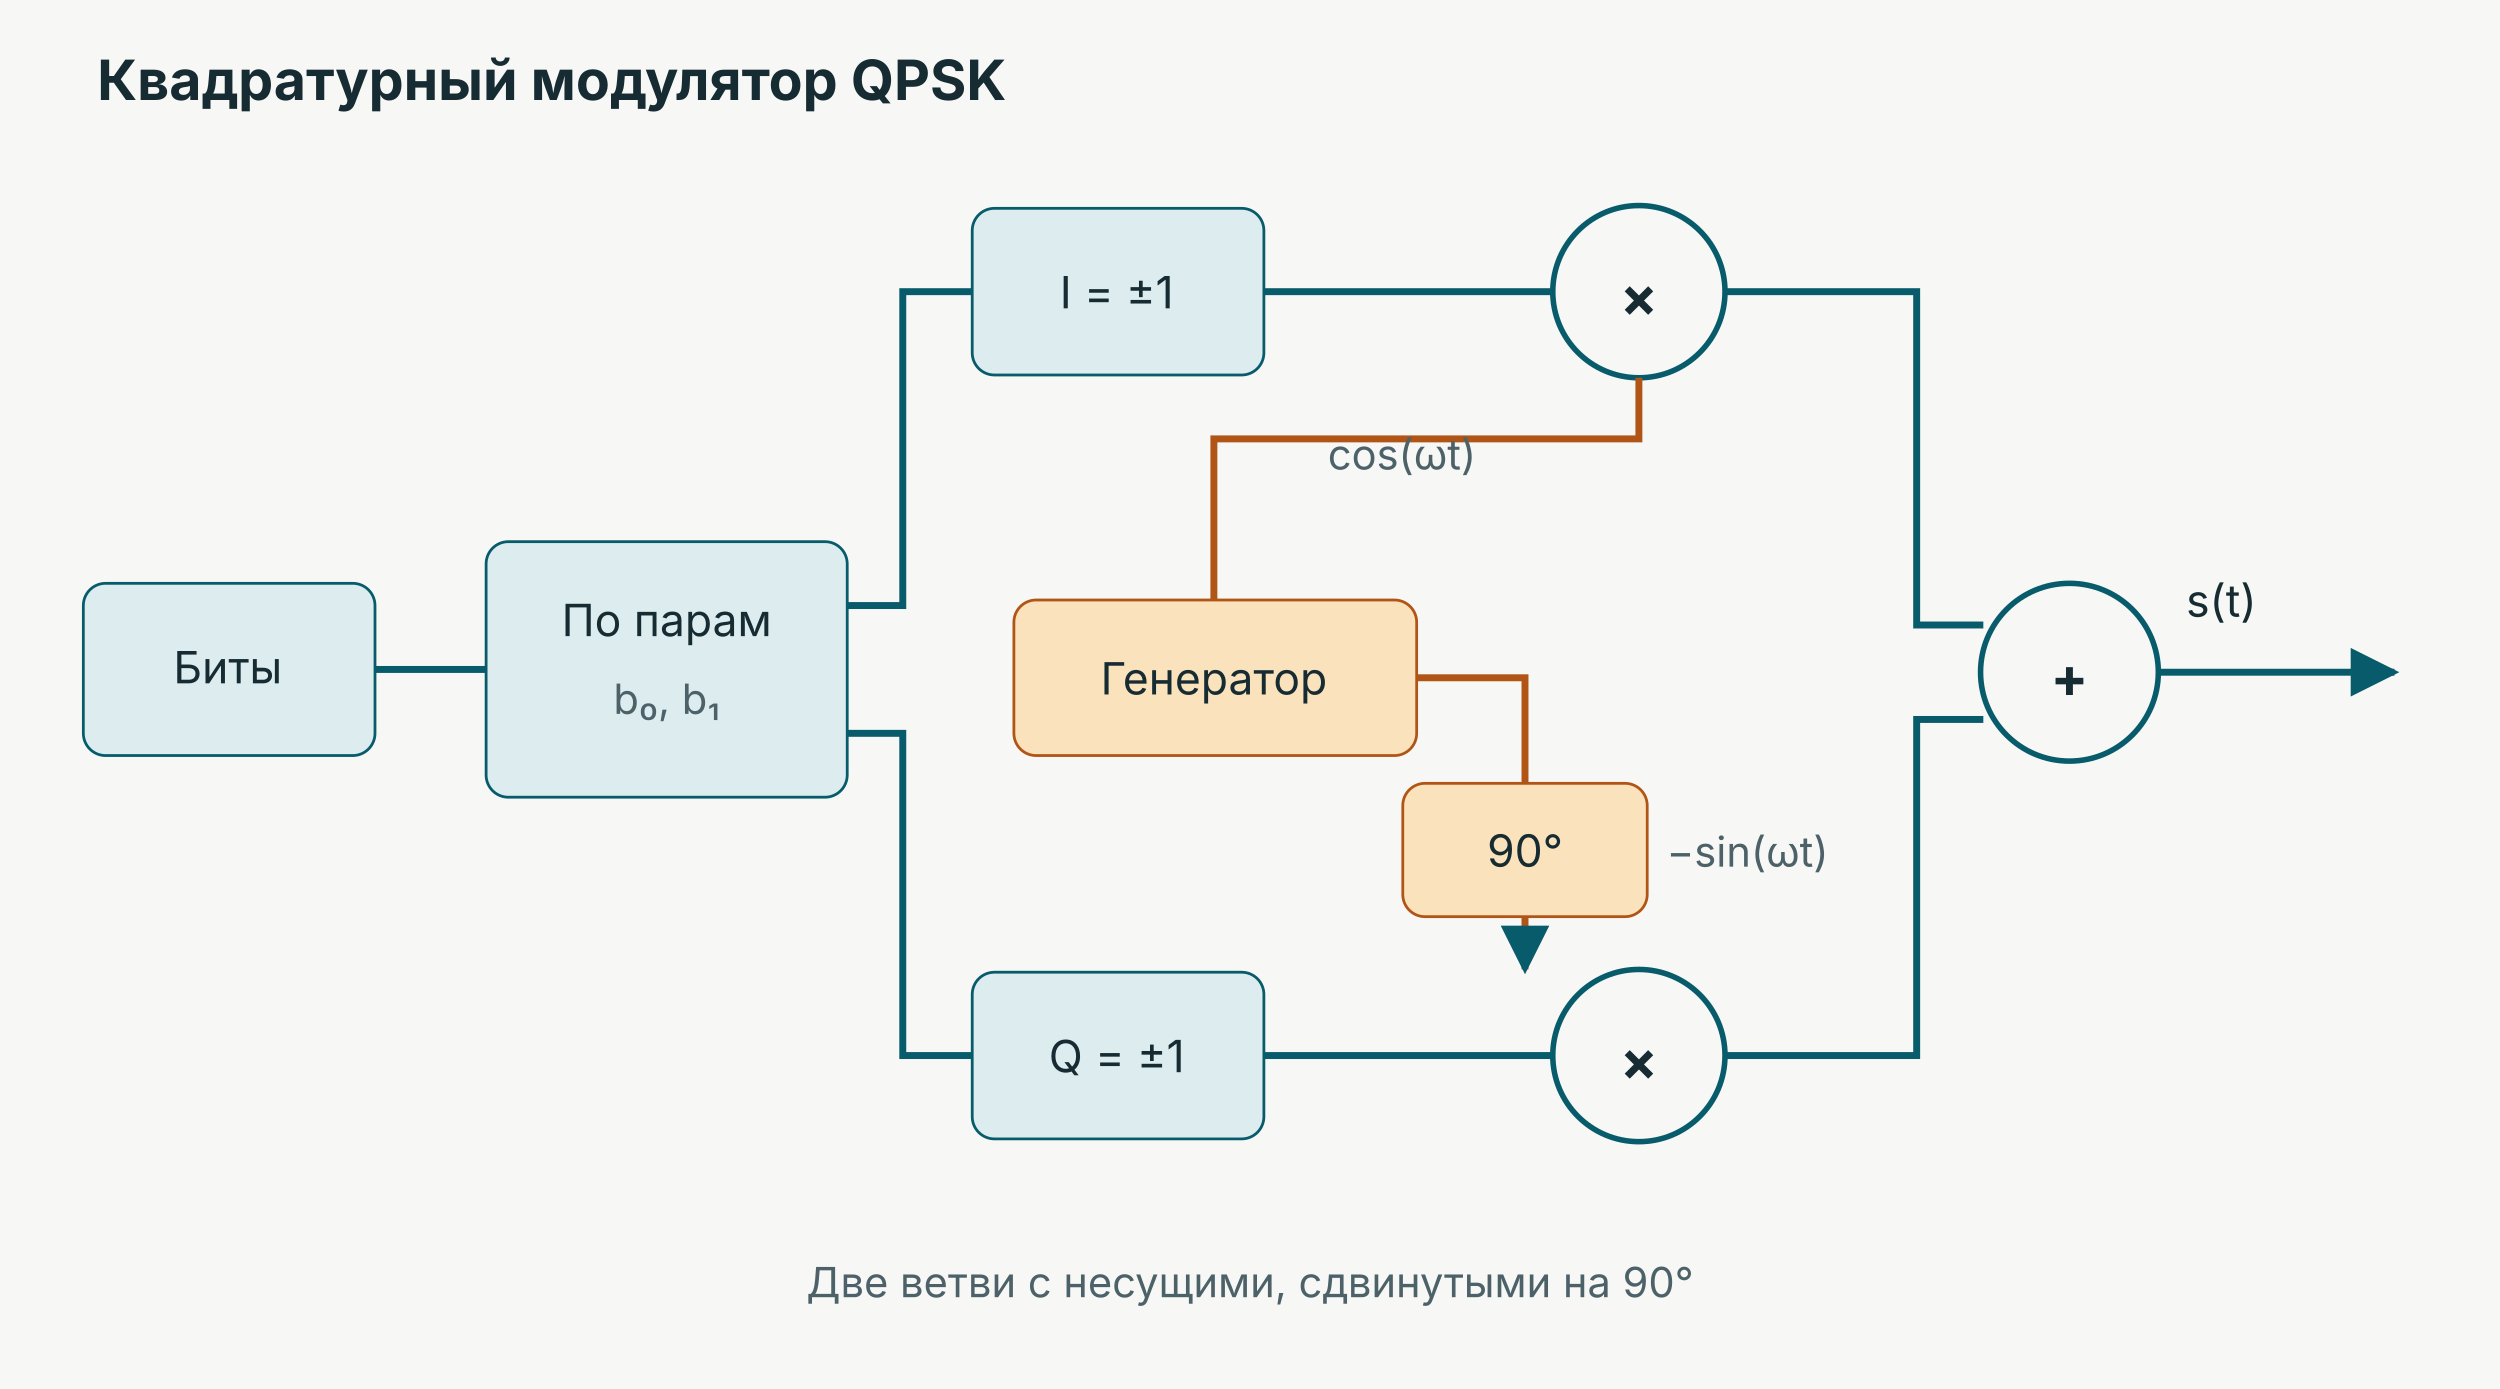
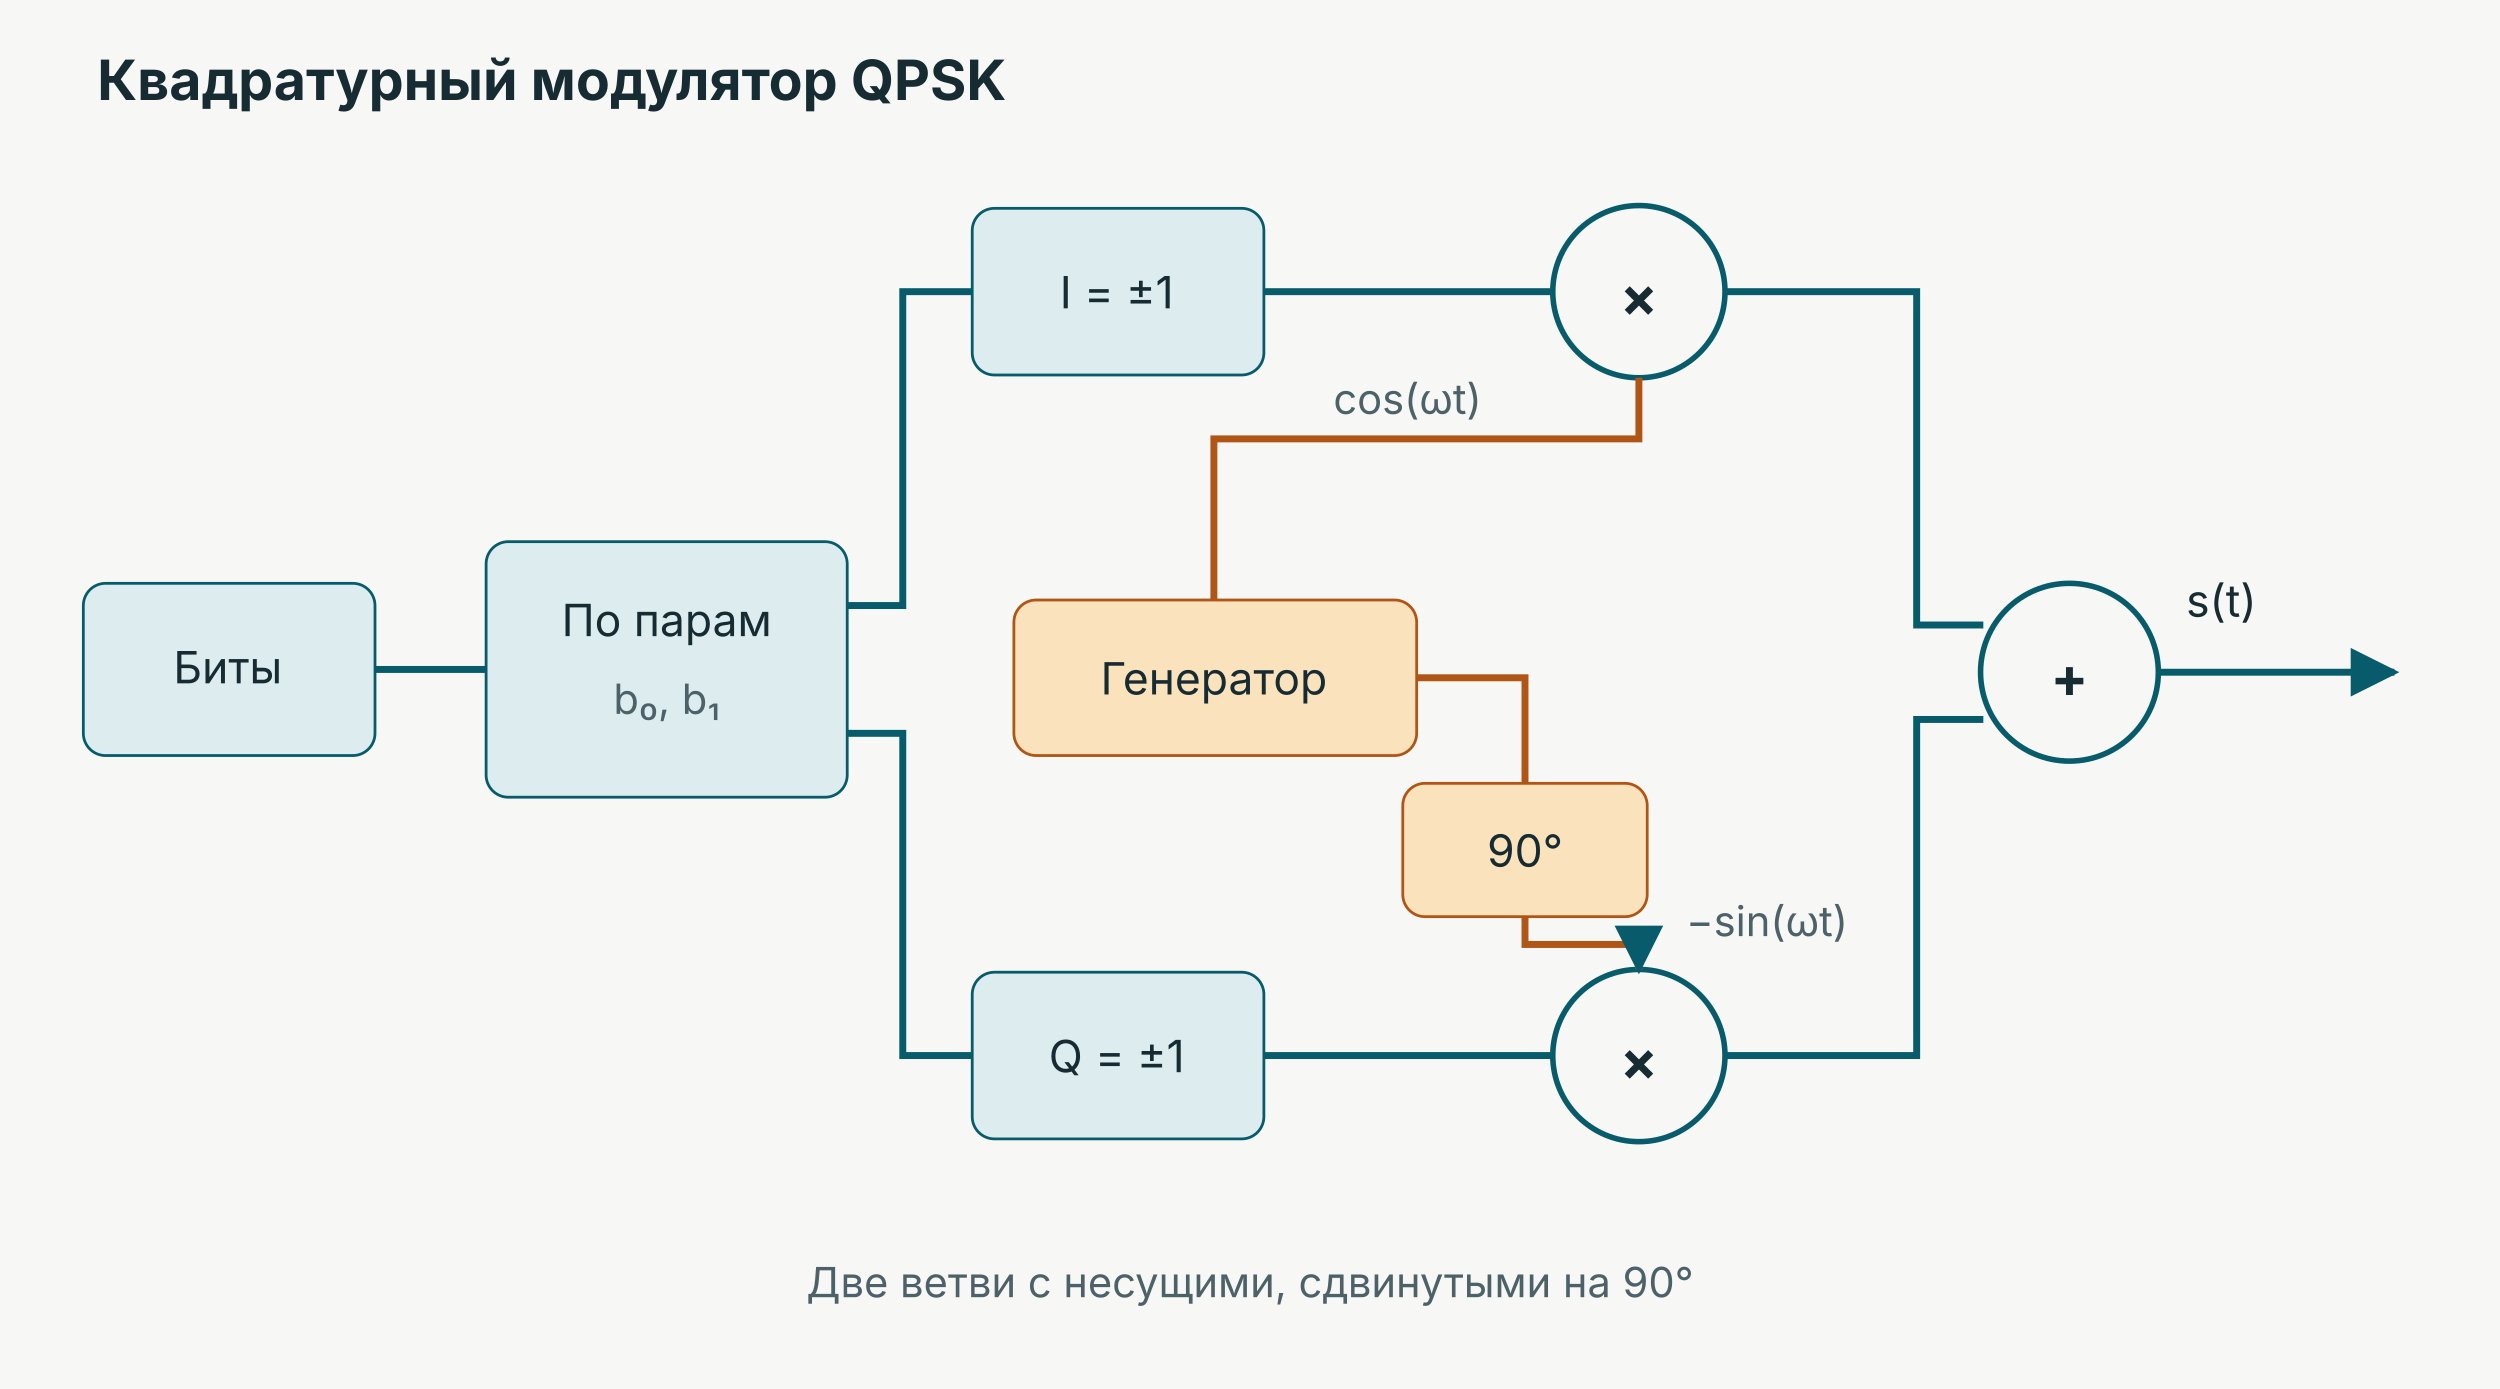
<svg xmlns="http://www.w3.org/2000/svg" viewBox="0 0 900 500" role="img" aria-labelledby="title desc">
  <rect width="100%" height="100%" fill="#f7f8f6" />
  <style>text{font-family:system-ui,-apple-system,"Segoe UI",sans-serif;fill:#172b32}.muted{fill:#4d6268;font-size:15px}.axis{stroke:#172b32;stroke-width:2}.grid{stroke:#b8c9ca;stroke-width:1}.label{font-size:16px}.title{font-size:20px;font-weight:700}</style>
  <defs>
    <marker id="arrow" viewBox="0 0 10 10" refX="9" refY="5" markerWidth="7" markerHeight="7" orient="auto">
      <path d="M 0 0 L 10 5 L 0 10 z" fill="#075b6a" />
    </marker>
  </defs>
  <text x="35" y="36" class="title">Квадратурный модулятор QPSK</text>
  <rect x="30" y="210" width="105" height="62" rx="8" fill="#dcecef" stroke="#075b6a" />
  <text x="82" y="246" text-anchor="middle" class="label">Биты</text>
  <rect x="175" y="195" width="130" height="92" rx="8" fill="#dcecef" stroke="#075b6a" />
  <text x="240" y="229" text-anchor="middle" class="label">По парам</text>
  <text x="240" y="257" text-anchor="middle" class="muted">b₀, b₁</text>
  <rect x="350" y="75" width="105" height="60" rx="8" fill="#dcecef" stroke="#075b6a" />
  <text x="402" y="111" text-anchor="middle" class="label">I = ±1</text>
  <rect x="350" y="350" width="105" height="60" rx="8" fill="#dcecef" stroke="#075b6a" />
  <text x="402" y="386" text-anchor="middle" class="label">Q = ±1</text>
  <circle cx="590" cy="105" r="31" fill="#f7f8f6" stroke="#075b6a" stroke-width="2" />
  <text x="590" y="114" text-anchor="middle" class="title">×</text>
  <circle cx="590" cy="380" r="31" fill="#f7f8f6" stroke="#075b6a" stroke-width="2" />
  <text x="590" y="389" text-anchor="middle" class="title">×</text>
  <rect x="365" y="216" width="145" height="56" rx="8" fill="#fae2bc" stroke="#b05515" />
  <text x="437" y="250" text-anchor="middle" class="label">Генератор</text>
  <rect x="505" y="282" width="88" height="48" rx="8" fill="#fae2bc" stroke="#b05515" />
  <text x="549" y="312" text-anchor="middle" class="label">90°</text>
  <circle cx="745" cy="242" r="32" fill="#f7f8f6" stroke="#075b6a" stroke-width="2" />
  <text x="745" y="251" text-anchor="middle" class="title">+</text>
  <path d="M135 241 H175 M305 218 H325 V105 H350 M305 264 H325 V380 H350 M455 105 H559 M455 380 H559 M621 105 H690 V225 H714 M621 380 H690 V259 H714 M777 242 H862" fill="none" stroke="#075b6a" stroke-width="2.5" marker-end="url(#arrow)" />
-   <path d="M437 216 V158 H590 V136 M510 244 H549 V282 M549 330 V349" fill="none" stroke="#b05515" stroke-width="2.5" marker-end="url(#arrow)" />
-   <text x="478" y="169" class="muted">cos(ωt)</text>
-   <text x="600" y="312" class="muted">−sin(ωt)</text>
+   <path d="M437 216 V158 H590 V136 M510 244 H549 V282 M549 330 V340 H590 V349" fill="none" stroke="#b05515" stroke-width="2.5" marker-end="url(#arrow)" />
+   <text x="480" y="149" class="muted">cos(ωt)</text>
+   <text x="607" y="337" class="muted">−sin(ωt)</text>
  <text x="787" y="222" class="label">s(t)</text>
  <text x="450" y="467" text-anchor="middle" class="muted">Две ветви с несущими, сдвинутыми на 90°</text>
</svg>
